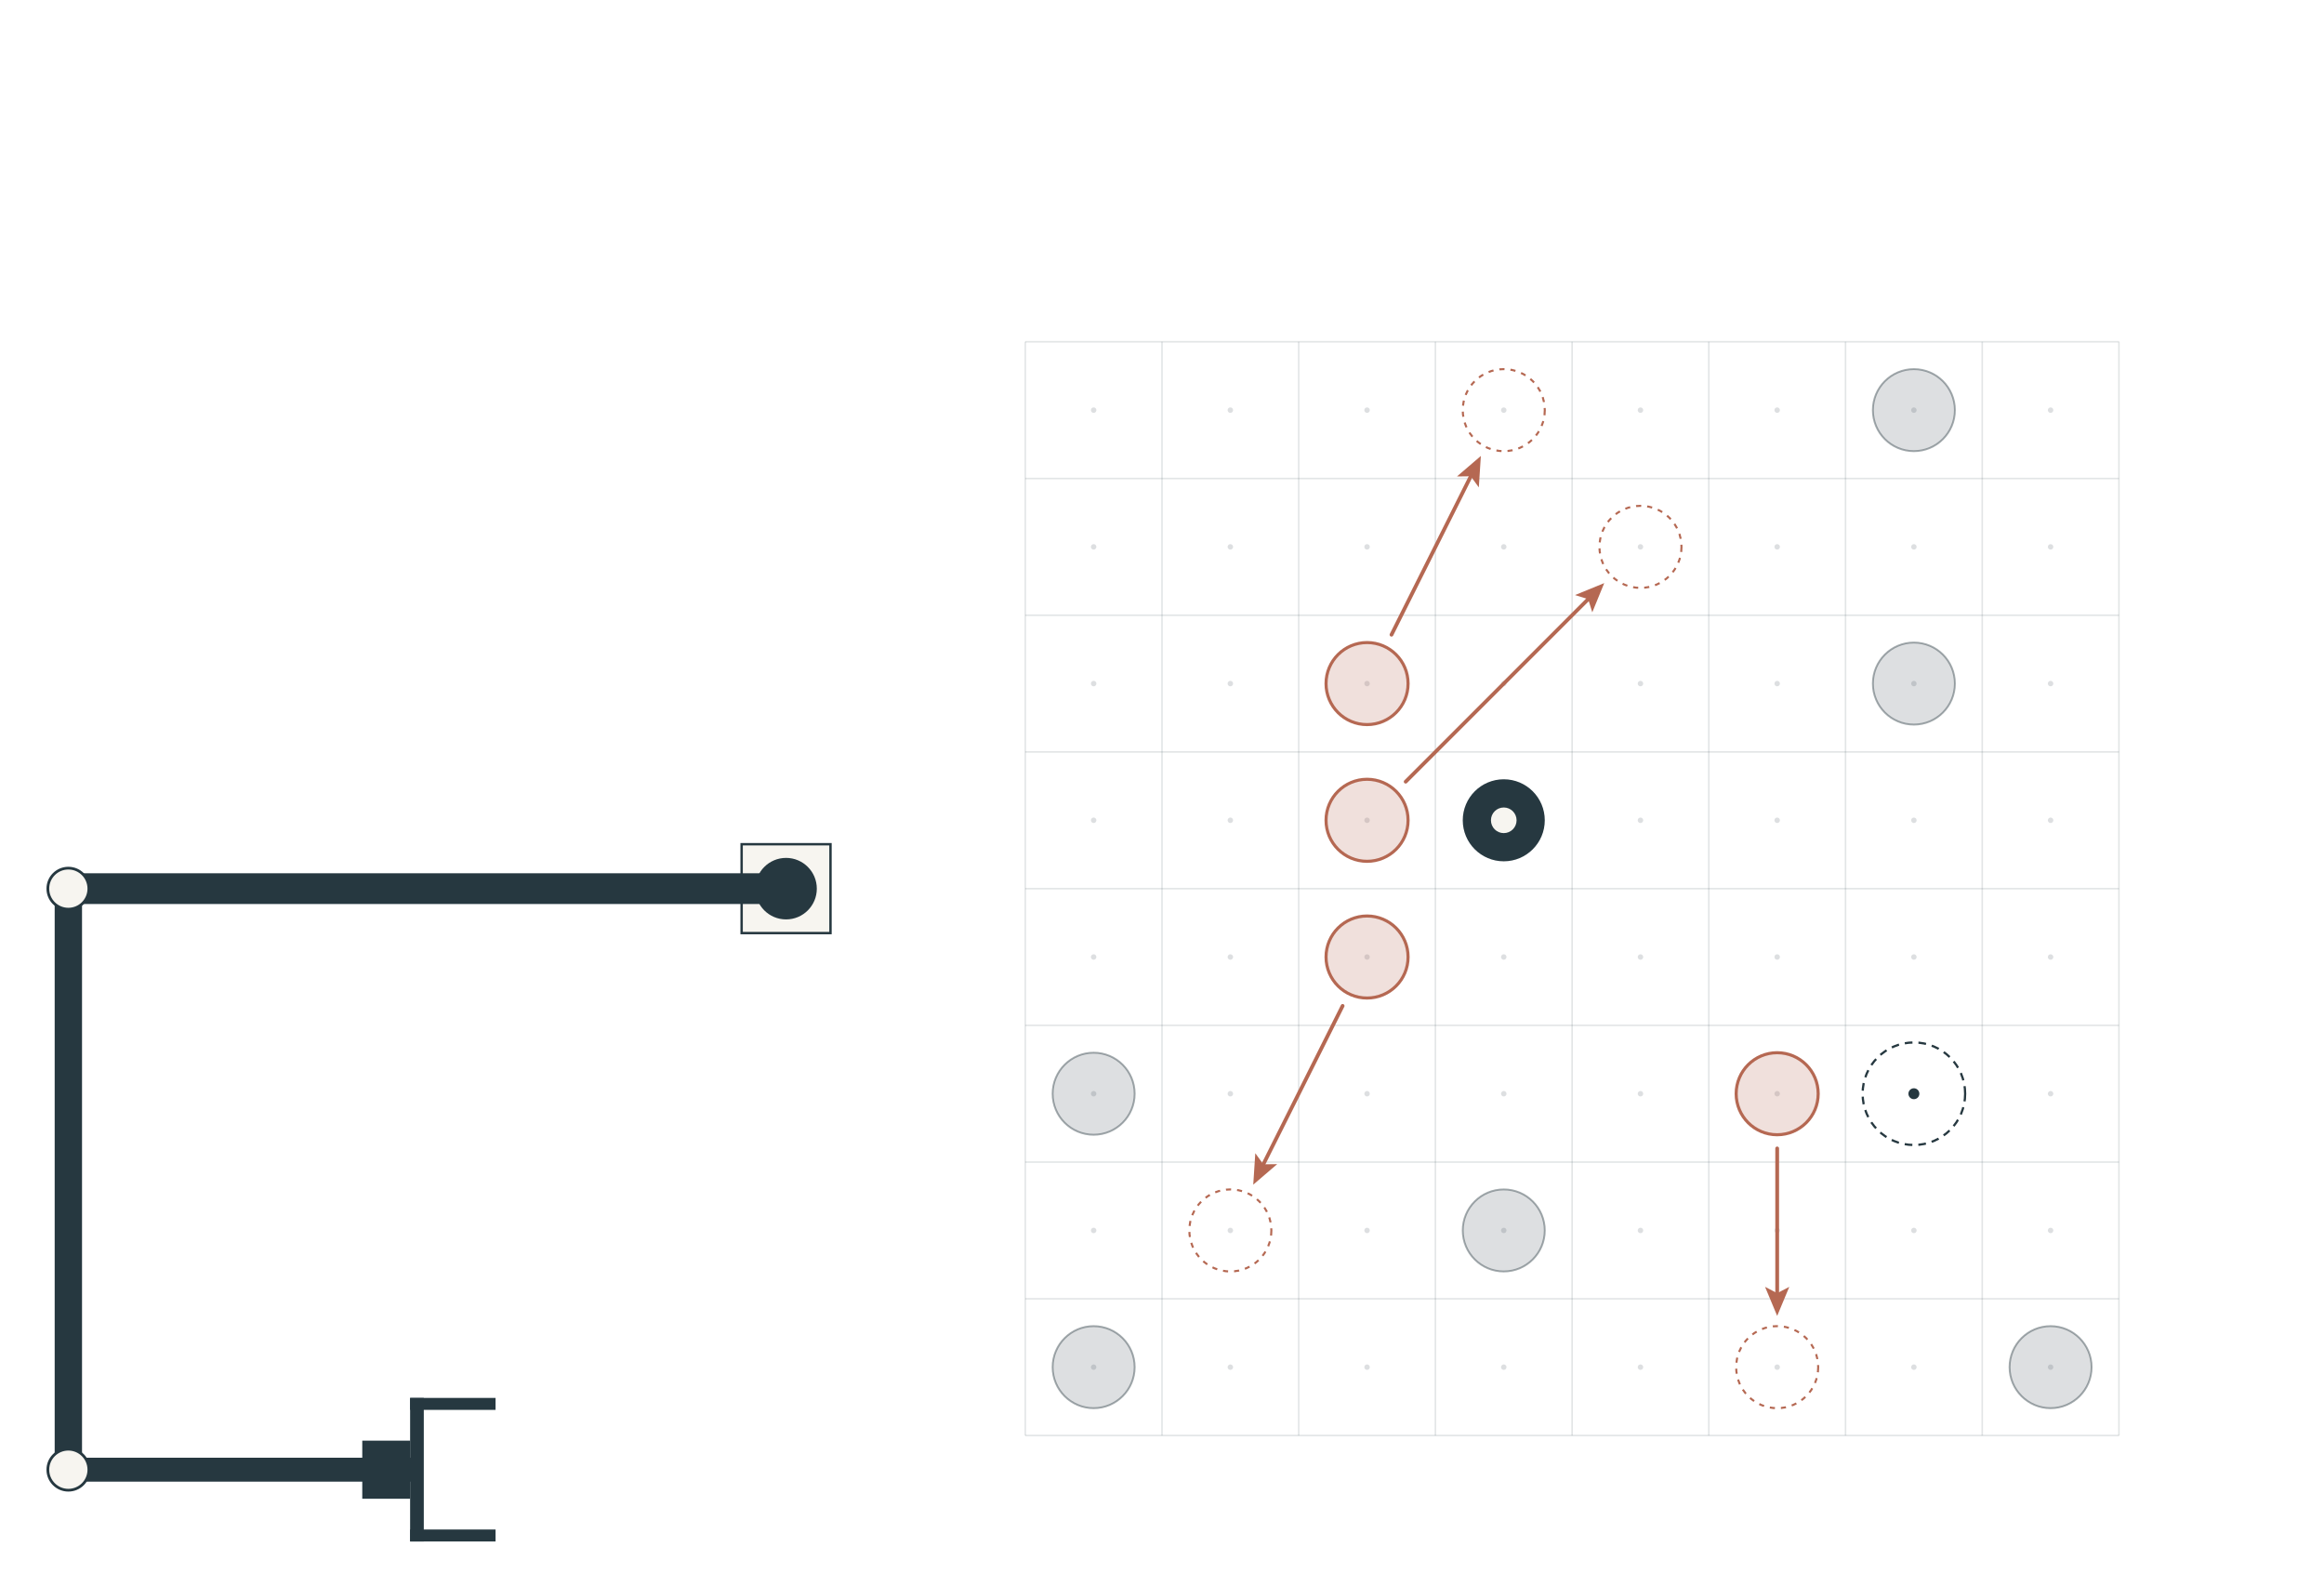
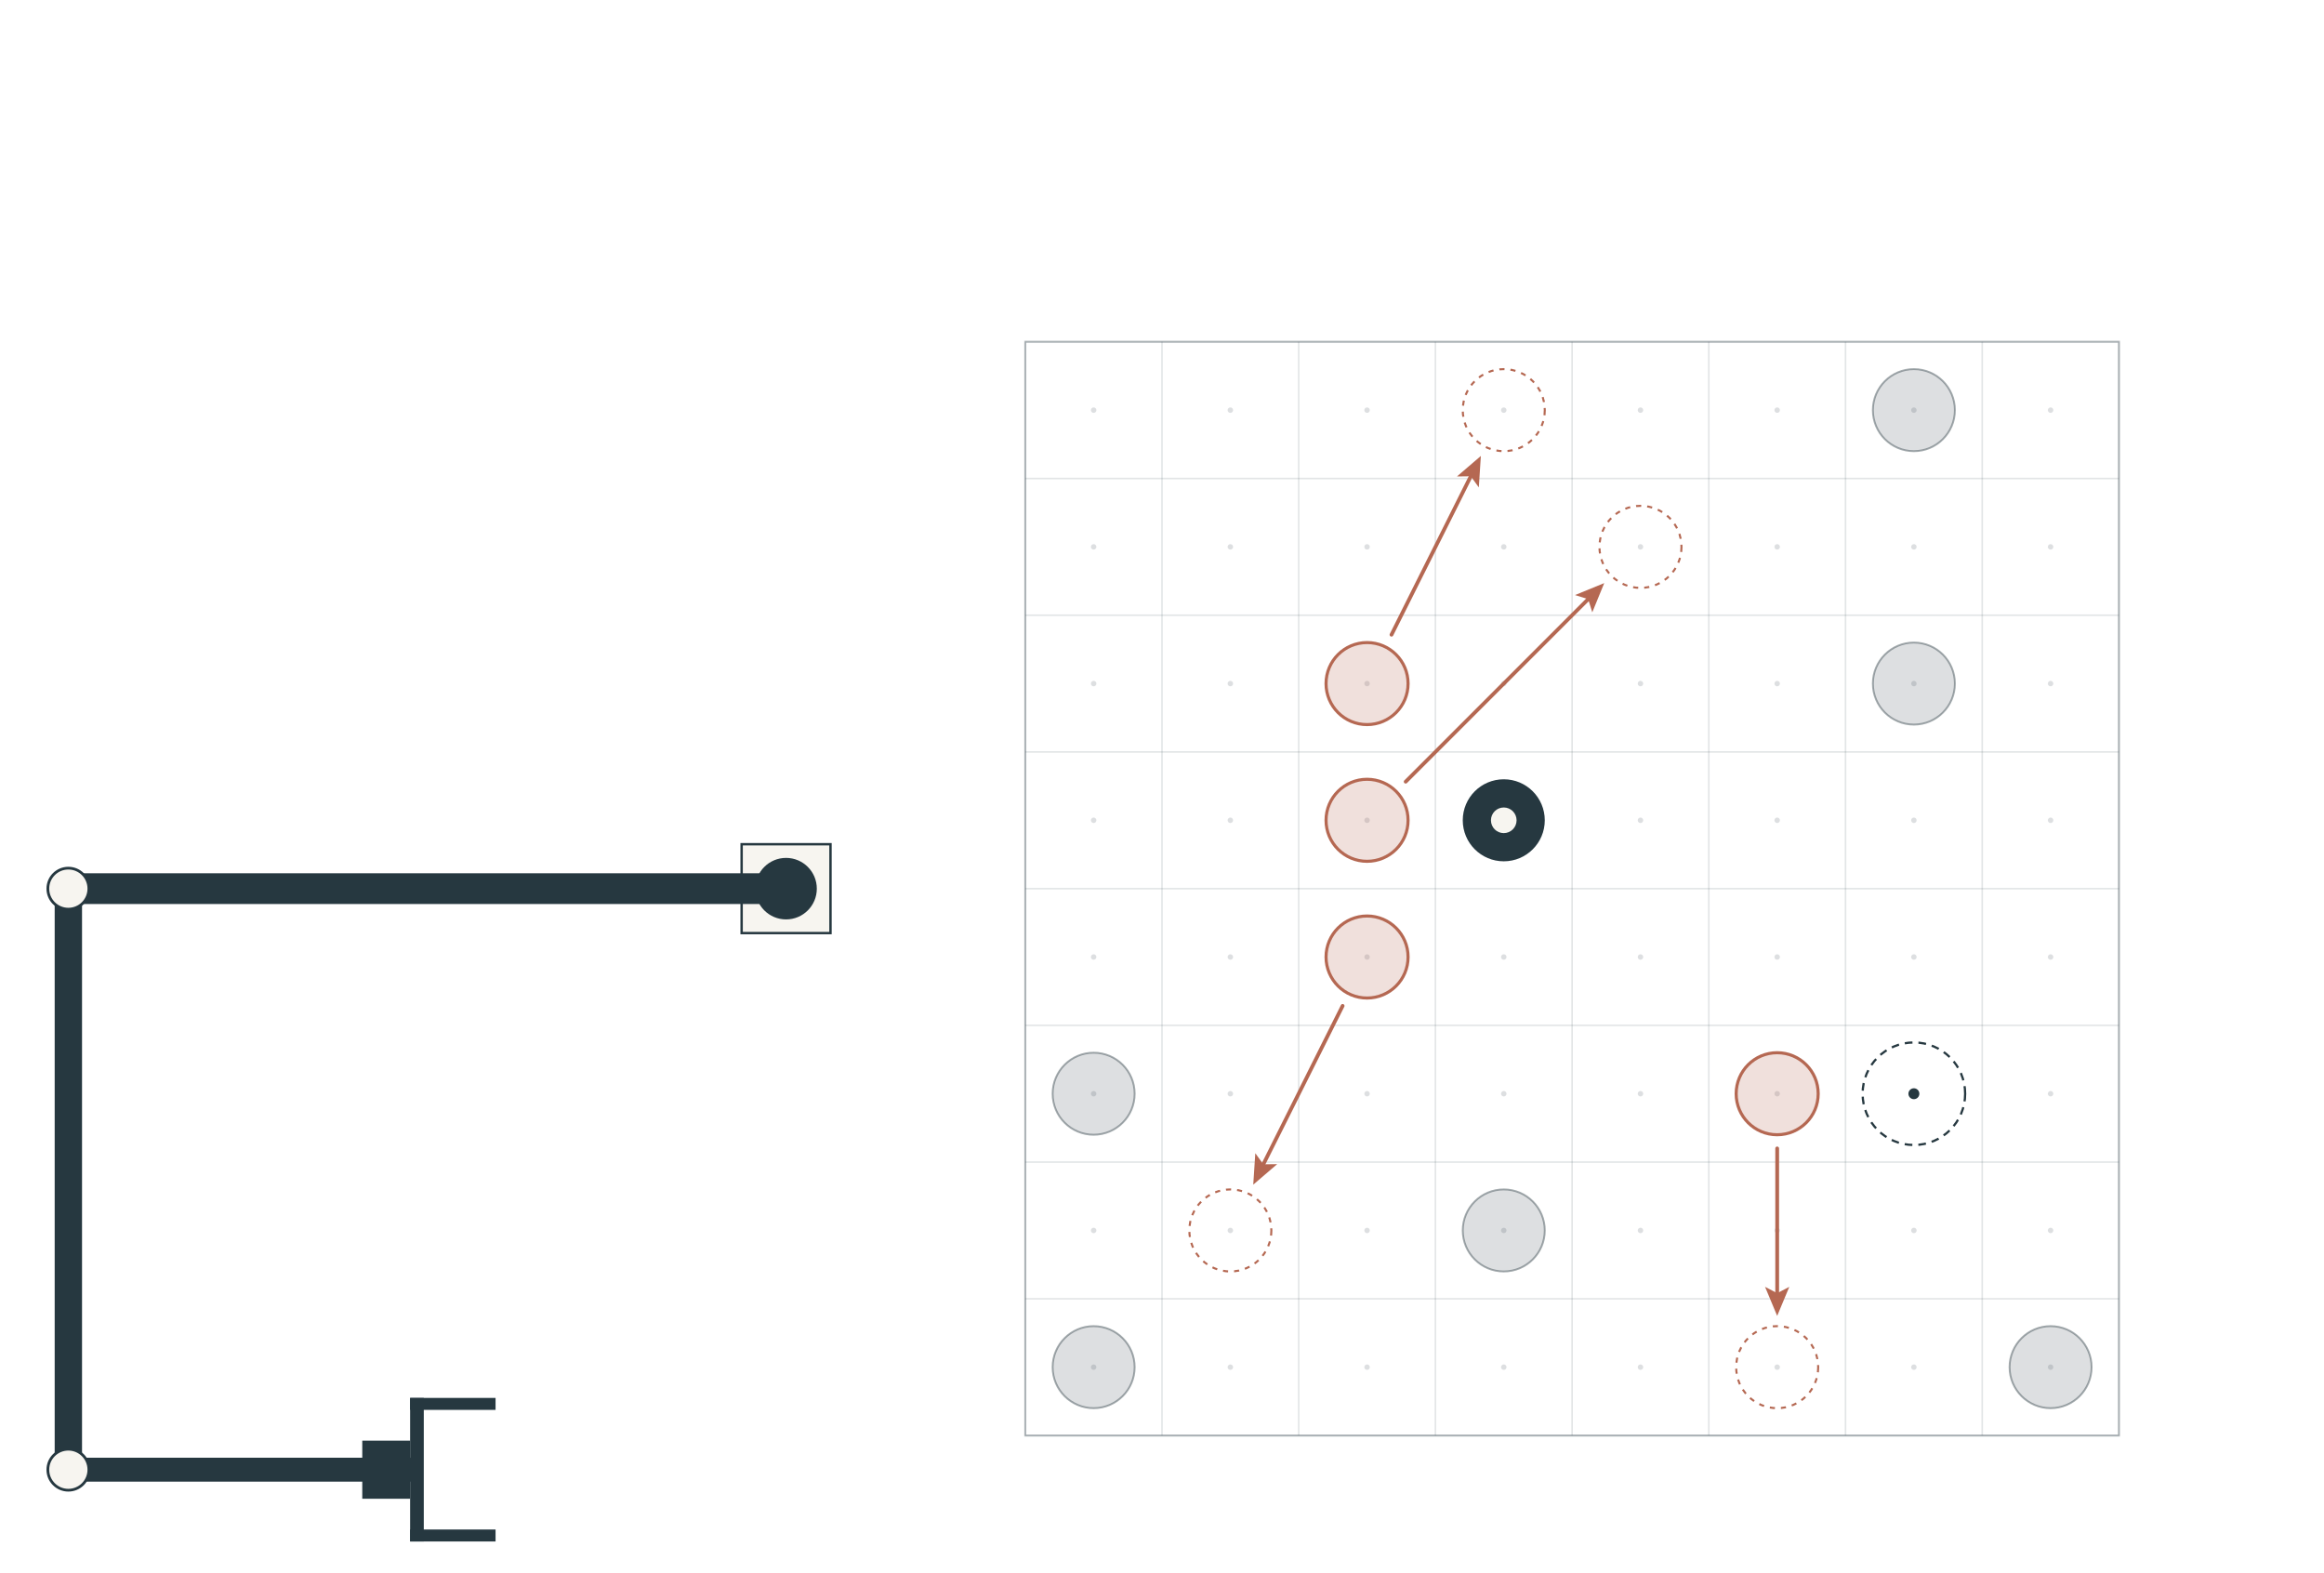
<svg xmlns="http://www.w3.org/2000/svg" viewBox="0 0 1360 920" width="1360" height="920" fill="none" shape-rendering="geometricPrecision">
  <g id="lattice">
    <g id="lattice-lines" stroke="#263840" stroke-width="0.9" stroke-opacity="0.13" fill="none">
      <path d="M600,840 L600,200" />
      <path d="M680,840 L680,200" />
      <path d="M760,840 L760,200" />
      <path d="M840,840 L840,200" />
      <path d="M920,840 L920,200" />
      <path d="M1000,840 L1000,200" />
      <path d="M1080,840 L1080,200" />
      <path d="M1160,840 L1160,200" />
      <path d="M1240,840 L1240,200" />
      <path d="M600,840 L1240,840" />
      <path d="M600,760 L1240,760" />
      <path d="M600,680 L1240,680" />
      <path d="M600,600 L1240,600" />
      <path d="M600,520 L1240,520" />
      <path d="M600,440 L1240,440" />
      <path d="M600,360 L1240,360" />
      <path d="M600,280 L1240,280" />
      <path d="M600,200 L1240,200" />
    </g>
+     <rect x="600" y="200" width="640" height="640" stroke="#263840" stroke-opacity="0.3" stroke-width="1.2" />
    <g id="lattice-centres">
      <circle cx="640" cy="800" r="1.6" fill="#263840" fill-opacity="0.16" />
      <circle cx="720" cy="800" r="1.6" fill="#263840" fill-opacity="0.16" />
      <circle cx="800" cy="800" r="1.6" fill="#263840" fill-opacity="0.16" />
      <circle cx="880" cy="800" r="1.6" fill="#263840" fill-opacity="0.16" />
      <circle cx="960" cy="800" r="1.6" fill="#263840" fill-opacity="0.16" />
      <circle cx="1040" cy="800" r="1.6" fill="#263840" fill-opacity="0.16" />
      <circle cx="1120" cy="800" r="1.6" fill="#263840" fill-opacity="0.16" />
      <circle cx="1200" cy="800" r="1.6" fill="#263840" fill-opacity="0.16" />
      <circle cx="640" cy="720" r="1.6" fill="#263840" fill-opacity="0.16" />
      <circle cx="720" cy="720" r="1.6" fill="#263840" fill-opacity="0.16" />
      <circle cx="800" cy="720" r="1.6" fill="#263840" fill-opacity="0.16" />
      <circle cx="880" cy="720" r="1.6" fill="#263840" fill-opacity="0.16" />
      <circle cx="960" cy="720" r="1.6" fill="#263840" fill-opacity="0.16" />
      <circle cx="1040" cy="720" r="1.6" fill="#263840" fill-opacity="0.16" />
      <circle cx="1120" cy="720" r="1.6" fill="#263840" fill-opacity="0.16" />
      <circle cx="1200" cy="720" r="1.6" fill="#263840" fill-opacity="0.16" />
      <circle cx="640" cy="640" r="1.6" fill="#263840" fill-opacity="0.16" />
      <circle cx="720" cy="640" r="1.6" fill="#263840" fill-opacity="0.16" />
      <circle cx="800" cy="640" r="1.6" fill="#263840" fill-opacity="0.16" />
      <circle cx="880" cy="640" r="1.6" fill="#263840" fill-opacity="0.16" />
      <circle cx="960" cy="640" r="1.6" fill="#263840" fill-opacity="0.16" />
      <circle cx="1040" cy="640" r="1.6" fill="#263840" fill-opacity="0.16" />
      <circle cx="1120" cy="640" r="1.6" fill="#263840" fill-opacity="0.16" />
      <circle cx="1200" cy="640" r="1.6" fill="#263840" fill-opacity="0.16" />
      <circle cx="640" cy="560" r="1.6" fill="#263840" fill-opacity="0.16" />
      <circle cx="720" cy="560" r="1.6" fill="#263840" fill-opacity="0.16" />
      <circle cx="800" cy="560" r="1.6" fill="#263840" fill-opacity="0.16" />
      <circle cx="880" cy="560" r="1.6" fill="#263840" fill-opacity="0.16" />
      <circle cx="960" cy="560" r="1.6" fill="#263840" fill-opacity="0.16" />
      <circle cx="1040" cy="560" r="1.6" fill="#263840" fill-opacity="0.16" />
      <circle cx="1120" cy="560" r="1.6" fill="#263840" fill-opacity="0.16" />
      <circle cx="1200" cy="560" r="1.6" fill="#263840" fill-opacity="0.16" />
      <circle cx="640" cy="480" r="1.6" fill="#263840" fill-opacity="0.16" />
      <circle cx="720" cy="480" r="1.6" fill="#263840" fill-opacity="0.16" />
      <circle cx="800" cy="480" r="1.6" fill="#263840" fill-opacity="0.16" />
      <circle cx="880" cy="480" r="1.6" fill="#263840" fill-opacity="0.16" />
      <circle cx="960" cy="480" r="1.6" fill="#263840" fill-opacity="0.16" />
      <circle cx="1040" cy="480" r="1.6" fill="#263840" fill-opacity="0.16" />
      <circle cx="1120" cy="480" r="1.6" fill="#263840" fill-opacity="0.16" />
      <circle cx="1200" cy="480" r="1.6" fill="#263840" fill-opacity="0.16" />
      <circle cx="640" cy="400" r="1.6" fill="#263840" fill-opacity="0.16" />
      <circle cx="720" cy="400" r="1.6" fill="#263840" fill-opacity="0.16" />
      <circle cx="800" cy="400" r="1.6" fill="#263840" fill-opacity="0.16" />
      <circle cx="880" cy="400" r="1.6" fill="#263840" fill-opacity="0.16" />
      <circle cx="960" cy="400" r="1.6" fill="#263840" fill-opacity="0.16" />
      <circle cx="1040" cy="400" r="1.6" fill="#263840" fill-opacity="0.16" />
      <circle cx="1120" cy="400" r="1.6" fill="#263840" fill-opacity="0.16" />
      <circle cx="1200" cy="400" r="1.6" fill="#263840" fill-opacity="0.16" />
      <circle cx="640" cy="320" r="1.6" fill="#263840" fill-opacity="0.16" />
      <circle cx="720" cy="320" r="1.6" fill="#263840" fill-opacity="0.16" />
      <circle cx="800" cy="320" r="1.6" fill="#263840" fill-opacity="0.16" />
      <circle cx="880" cy="320" r="1.6" fill="#263840" fill-opacity="0.16" />
      <circle cx="960" cy="320" r="1.6" fill="#263840" fill-opacity="0.16" />
      <circle cx="1040" cy="320" r="1.6" fill="#263840" fill-opacity="0.16" />
      <circle cx="1120" cy="320" r="1.6" fill="#263840" fill-opacity="0.16" />
      <circle cx="1200" cy="320" r="1.6" fill="#263840" fill-opacity="0.16" />
      <circle cx="640" cy="240" r="1.6" fill="#263840" fill-opacity="0.16" />
      <circle cx="720" cy="240" r="1.6" fill="#263840" fill-opacity="0.16" />
      <circle cx="800" cy="240" r="1.6" fill="#263840" fill-opacity="0.16" />
      <circle cx="880" cy="240" r="1.6" fill="#263840" fill-opacity="0.16" />
      <circle cx="960" cy="240" r="1.6" fill="#263840" fill-opacity="0.16" />
      <circle cx="1040" cy="240" r="1.6" fill="#263840" fill-opacity="0.16" />
      <circle cx="1120" cy="240" r="1.6" fill="#263840" fill-opacity="0.16" />
      <circle cx="1200" cy="240" r="1.6" fill="#263840" fill-opacity="0.16" />
    </g>
  </g>
  <g id="goal">
    <circle cx="1120" cy="640" r="30" fill="none" stroke="#263840" stroke-width="1.3" stroke-dasharray="4.5 3.5" />
    <circle cx="1120" cy="640" r="3.2" fill="#263840" />
  </g>
  <g id="discs-context">
    <circle cx="1120" cy="240" r="24" id="c0" fill="#263840" fill-opacity="0.16" stroke="#263840" stroke-opacity="0.42" stroke-width="1.1" />
    <circle cx="1120" cy="400" r="24" id="c1" fill="#263840" fill-opacity="0.16" stroke="#263840" stroke-opacity="0.42" stroke-width="1.1" />
    <circle cx="640" cy="800" r="24" id="c2" fill="#263840" fill-opacity="0.16" stroke="#263840" stroke-opacity="0.42" stroke-width="1.1" />
    <circle cx="880" cy="720" r="24" id="c3" fill="#263840" fill-opacity="0.16" stroke="#263840" stroke-opacity="0.42" stroke-width="1.1" />
    <circle cx="1200" cy="800" r="24" id="c4" fill="#263840" fill-opacity="0.16" stroke="#263840" stroke-opacity="0.42" stroke-width="1.1" />
    <circle cx="640" cy="640" r="24" id="c5" fill="#263840" fill-opacity="0.16" stroke="#263840" stroke-opacity="0.42" stroke-width="1.1" />
  </g>
  <g id="blockers-highlight">
    <circle cx="800" cy="400" r="24" id="b1-hl" fill="#B56852" fill-opacity="0.20" stroke="#B56852" stroke-width="1.8" />
    <circle cx="800" cy="560" r="24" id="b2-hl" fill="#B56852" fill-opacity="0.20" stroke="#B56852" stroke-width="1.8" />
    <circle cx="800" cy="480" r="24" id="b3-hl" fill="#B56852" fill-opacity="0.20" stroke="#B56852" stroke-width="1.8" />
    <circle cx="1040" cy="640" r="24" id="b4-hl" fill="#B56852" fill-opacity="0.20" stroke="#B56852" stroke-width="1.8" />
  </g>
  <g id="destinations">
    <circle cx="880" cy="240" r="24" id="dest-b1" fill="none" stroke="#B56852" stroke-width="1.2" stroke-dasharray="3 3.5" />
    <circle cx="720" cy="720" r="24" id="dest-b2" fill="none" stroke="#B56852" stroke-width="1.2" stroke-dasharray="3 3.5" />
    <circle cx="960" cy="320" r="24" id="dest-b3" fill="none" stroke="#B56852" stroke-width="1.2" stroke-dasharray="3 3.5" />
    <circle cx="1040" cy="800" r="24" id="dest-b4" fill="none" stroke="#B56852" stroke-width="1.2" stroke-dasharray="3 3.5" />
  </g>
  <g id="target">
    <circle cx="880" cy="480" r="24" fill="#263840" />
    <circle cx="880" cy="480" r="7.5" fill="#F7F5F0" />
  </g>
  <g id="robot-home" opacity="1">
    <rect x="-26" y="-26" width="52" height="52" transform="translate(460 520) rotate(-0)" fill="#F7F5F0" stroke="#263840" stroke-width="1.4" />
    <circle cx="460" cy="520" r="18" fill="#263840" />
    <circle cx="460" cy="520" r="5.5" fill="#F7F5F0" />
    <path d="M460,520 L40,520" stroke="#263840" stroke-width="18" stroke-linecap="round" />
    <path d="M40,520 L40,860" stroke="#263840" stroke-width="16" stroke-linecap="round" />
    <path d="M40,860 L240,860" stroke="#263840" stroke-width="14" stroke-linecap="round" />
    <rect x="-14" y="-17" width="28" height="34" transform="translate(226 860) rotate(-360)" fill="#263840" />
    <rect x="-4" y="-42" width="8" height="84" transform="translate(244 860) rotate(-360)" fill="#263840" />
    <rect x="-25" y="-3.5" width="50" height="7" transform="translate(265 898.5) rotate(-360)" fill="#263840" />
    <rect x="-25" y="-3.5" width="50" height="7" transform="translate(265 821.5) rotate(-360)" fill="#263840" />
    <circle cx="40" cy="520" r="12" fill="#F7F5F0" stroke="#263840" stroke-width="1.6" />
    <circle cx="40" cy="860" r="12" fill="#F7F5F0" stroke="#263840" stroke-width="1.6" />
  </g>
  <g id="relocation-arrows">
    <g id="move-b1">
      <path d="M814.3,371.4 L861.3,277.5" stroke="#B56852" stroke-width="2.2" stroke-linecap="round" fill="none" />
      <path d="M866.6,266.8 L852.6,278.8 L860.7,278.7 L865.4,285.2 L866.6,266.8" fill="#B56852" stroke="none" />
    </g>
    <g id="move-b2">
      <path d="M785.7,588.6 L738.7,682.5" stroke="#B56852" stroke-width="2.2" stroke-linecap="round" fill="none" />
      <path d="M733.4,693.2 L747.4,681.2 L739.3,681.3 L734.6,674.8 L733.4,693.2" fill="#B56852" stroke="none" />
    </g>
    <g id="move-b3">
      <path d="M822.6,457.4 L930.4,349.6" stroke="#B56852" stroke-width="2.2" stroke-linecap="round" fill="none" />
      <path d="M938.8,341.2 L921.7,348.2 L929.4,350.6 L931.8,358.3 L938.8,341.2" fill="#B56852" stroke="none" />
    </g>
    <g id="move-b4">
      <path d="M1040,672 L1040,758.1" stroke="#B56852" stroke-width="2.2" stroke-linecap="round" fill="none" />
      <path d="M1040,770 L1047.1,753 L1040,756.7 L1032.9,753 L1040,770" fill="#B56852" stroke="none" />
    </g>
  </g>
</svg>
